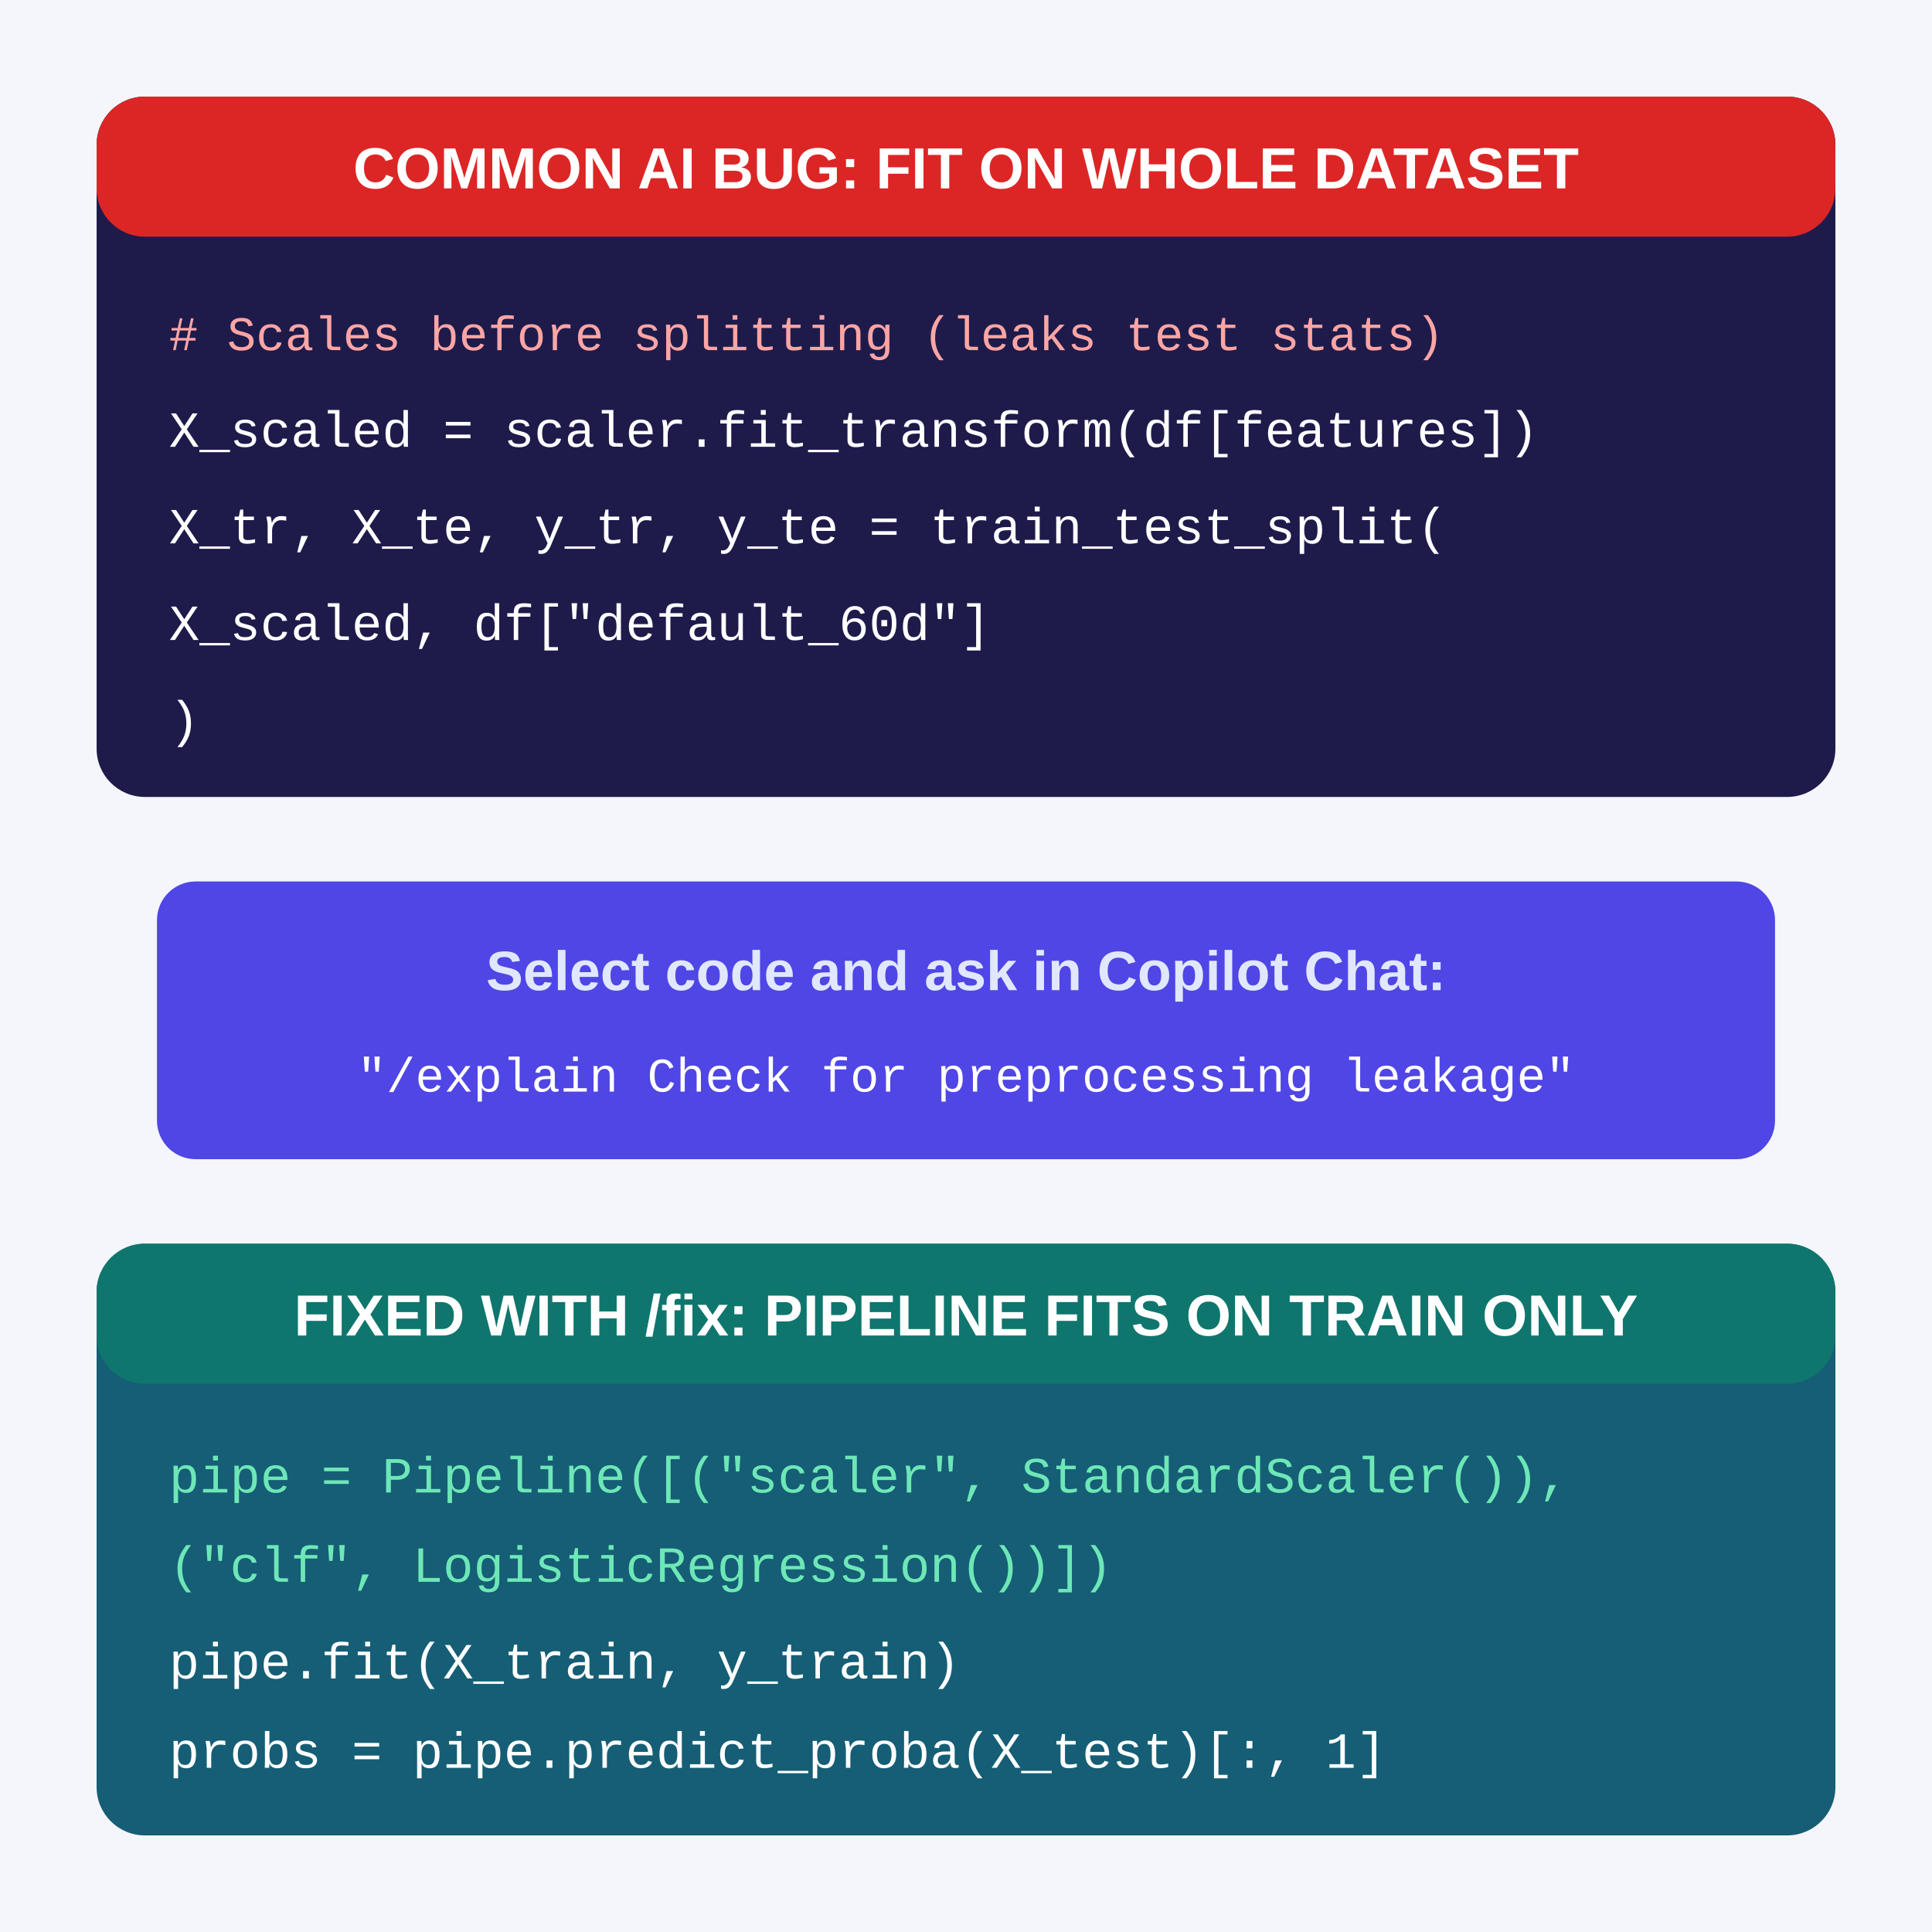
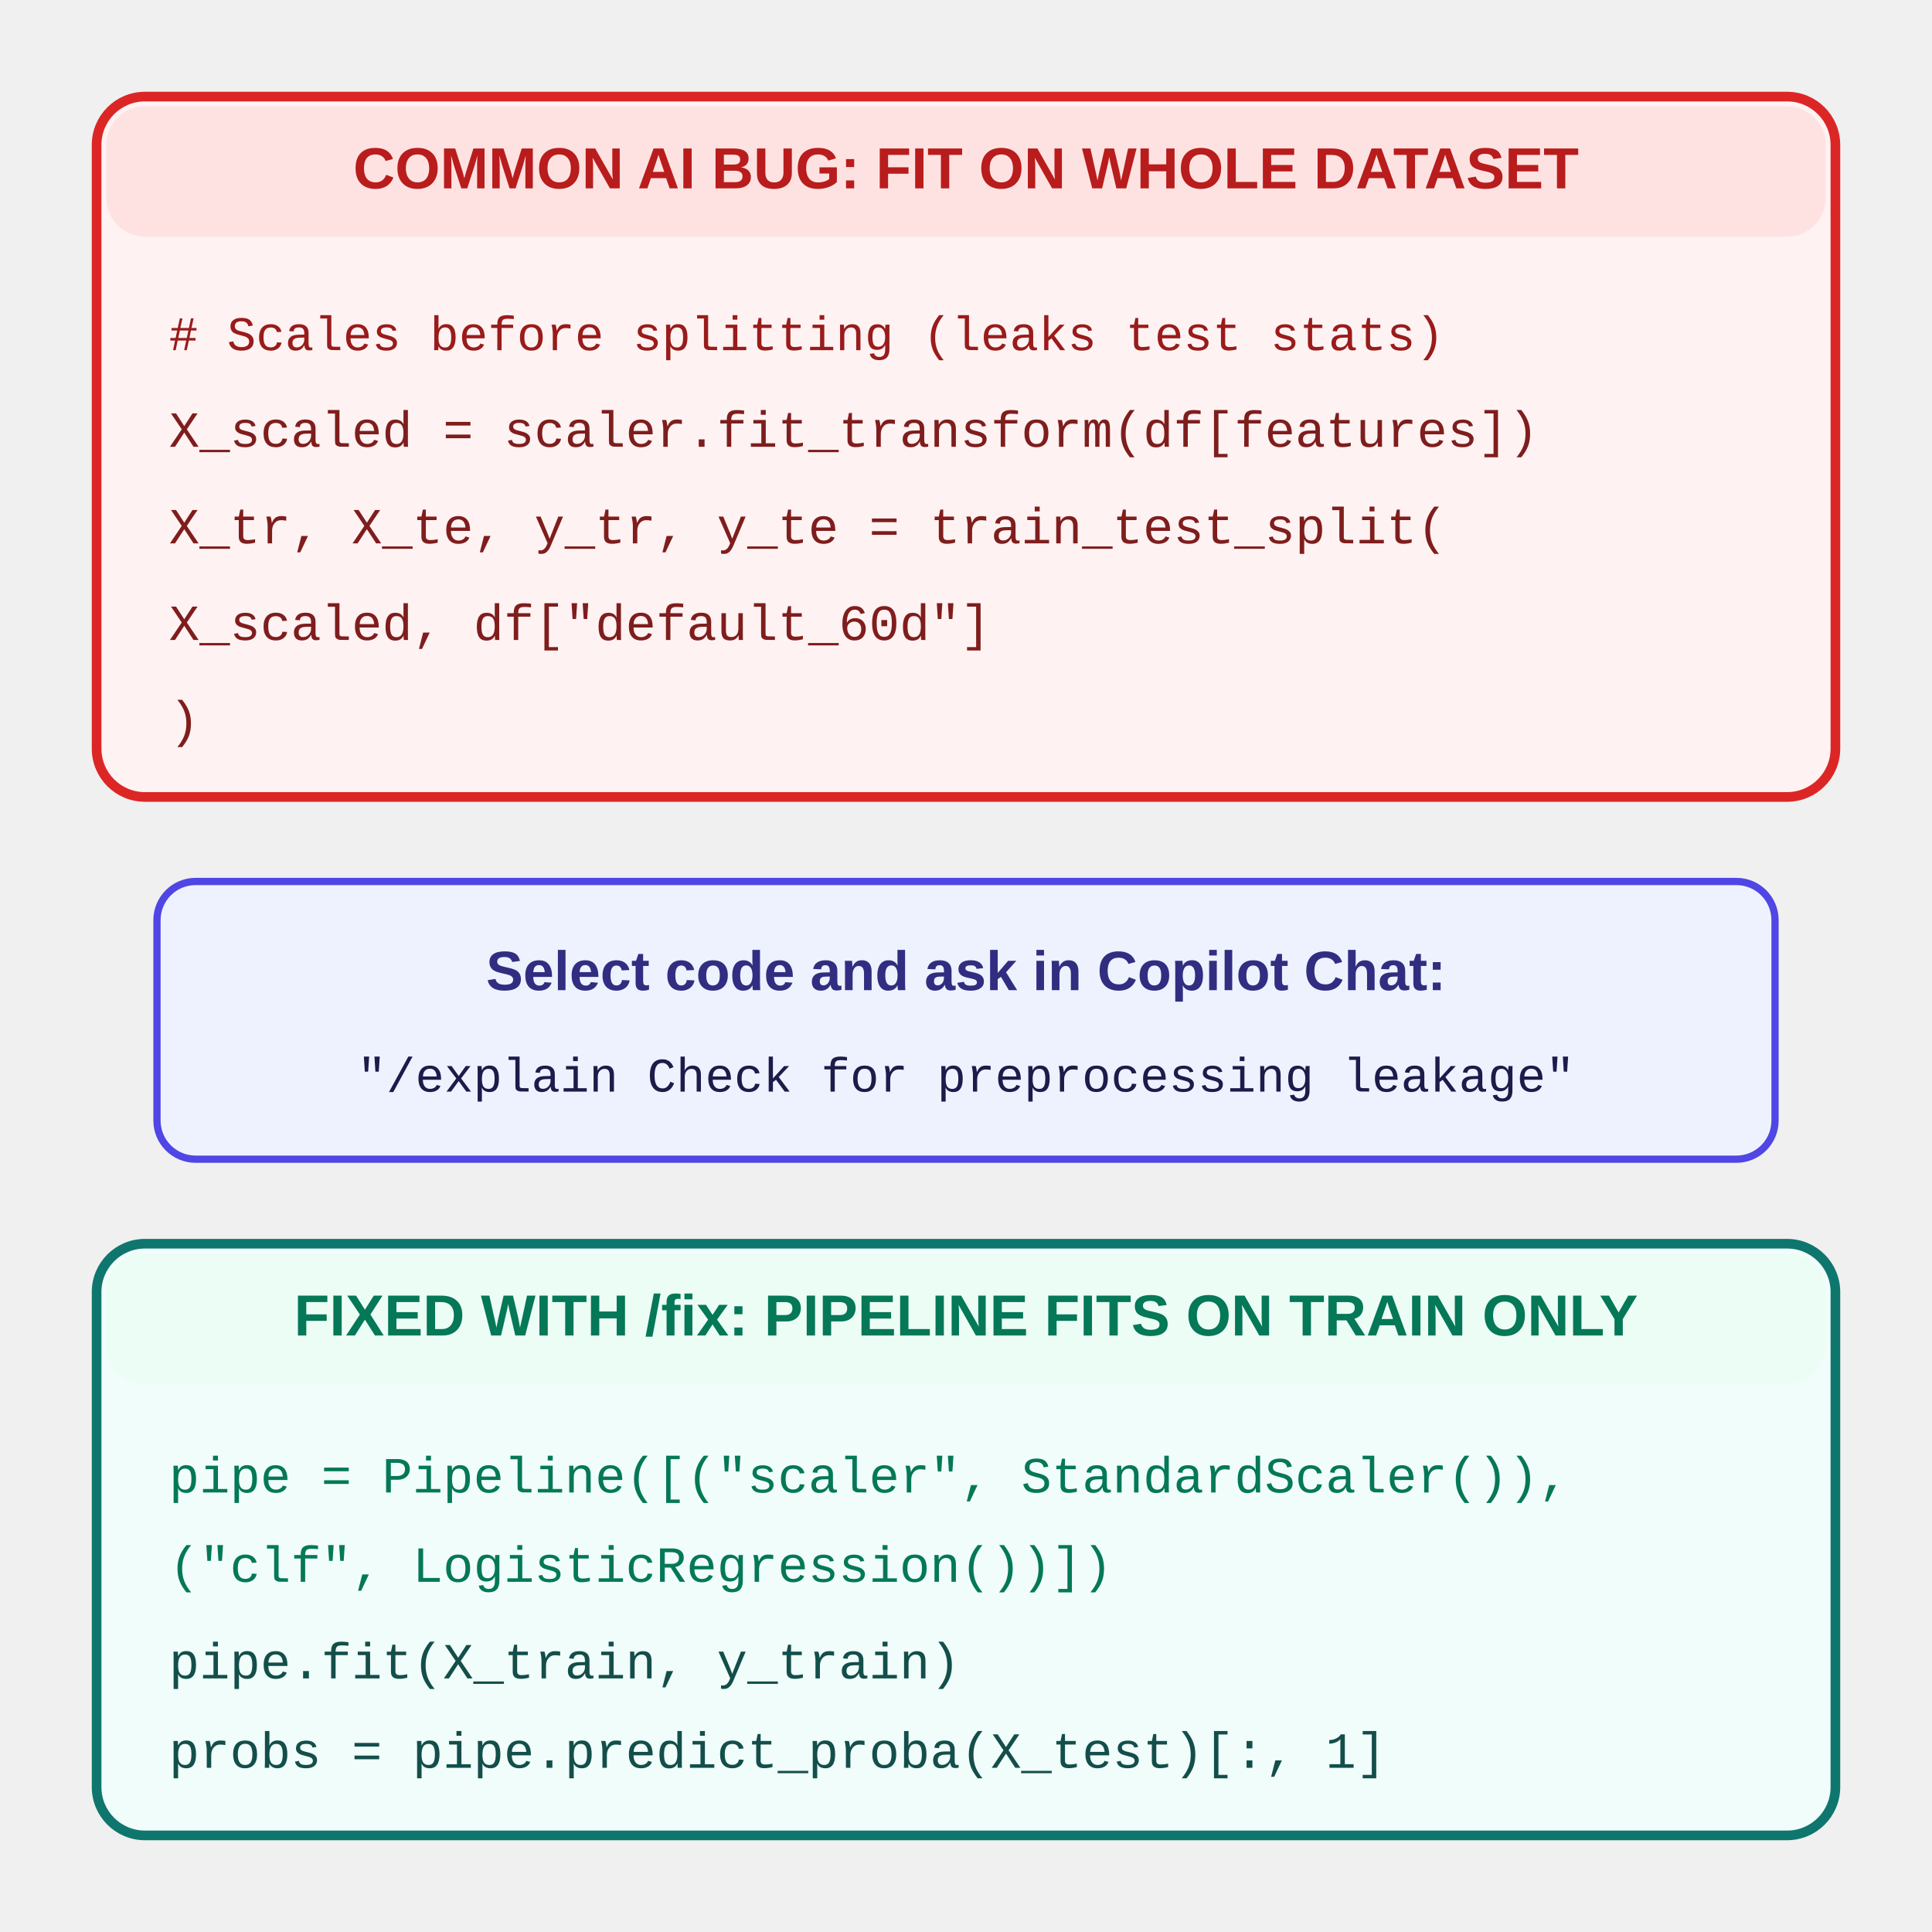
<svg xmlns="http://www.w3.org/2000/svg" width="800" height="800" viewBox="0 0 800 800" role="img" aria-label="Using /explain to catch data leakage in Copilot-generated model code">
-   <rect width="800" height="800" fill="#F4F6FB" />
-   <rect x="40" y="40" width="720" height="290" rx="20" fill="#1E1B4B" />
-   <rect x="40" y="40" width="720" height="58" rx="20" fill="#DC2626" />
-   <text x="400" y="78" text-anchor="middle" fill="#FFFFFF" font-family="Arial, Helvetica, sans-serif" font-size="24" font-weight="700">COMMON AI BUG: FIT ON WHOLE DATASET</text>
-   <text x="70" y="145" fill="#FCA5A5" font-family="Courier New, monospace" font-size="20"># Scales before splitting (leaks test stats)</text>
-   <text x="70" y="185" fill="#FFFFFF" font-family="Courier New, monospace" font-size="21">X_scaled = scaler.fit_transform(df[features])</text>
-   <text x="70" y="225" fill="#FFFFFF" font-family="Courier New, monospace" font-size="21">X_tr, X_te, y_tr, y_te = train_test_split(</text>
-   <text x="70" y="265" fill="#FFFFFF" font-family="Courier New, monospace" font-size="21">    X_scaled, df["default_60d"]</text>
-   <text x="70" y="305" fill="#FFFFFF" font-family="Courier New, monospace" font-size="21">)</text>
-   <rect x="65" y="365" width="670" height="115" rx="16" fill="#4F46E5" />
-   <text x="400" y="410" text-anchor="middle" fill="#E0E7FF" font-family="Arial, Helvetica, sans-serif" font-size="23" font-weight="700">Select code and ask in Copilot Chat:</text>
-   <text x="400" y="452" text-anchor="middle" fill="#FFFFFF" font-family="Courier New, monospace" font-size="20">"/explain Check for preprocessing leakage"</text>
-   <rect x="40" y="515" width="720" height="245" rx="20" fill="#155E75" />
-   <rect x="40" y="515" width="720" height="58" rx="20" fill="#0F766E" />
-   <text x="400" y="553" text-anchor="middle" fill="#FFFFFF" font-family="Arial, Helvetica, sans-serif" font-size="24" font-weight="700">FIXED WITH /fix: PIPELINE FITS ON TRAIN ONLY</text>
-   <text x="70" y="618" fill="#6EE7B7" font-family="Courier New, monospace" font-size="21">pipe = Pipeline([("scaler", StandardScaler()),</text>
-   <text x="70" y="655" fill="#6EE7B7" font-family="Courier New, monospace" font-size="21">                 ("clf", LogisticRegression())])</text>
-   <text x="70" y="695" fill="#FFFFFF" font-family="Courier New, monospace" font-size="21">pipe.fit(X_train, y_train)</text>
-   <text x="70" y="732" fill="#FFFFFF" font-family="Courier New, monospace" font-size="21">probs = pipe.predict_proba(X_test)[:, 1]</text>
+   <rect x="40" y="40" width="720" height="290" rx="20" fill="#FEF2F2" stroke="#DC2626" stroke-width="4" />
+   <rect x="44" y="44" width="712" height="54" rx="16" fill="#FEE2E2" />
+   <text x="400" y="78" text-anchor="middle" fill="#B91C1C" font-family="Arial, Helvetica, sans-serif" font-size="24" font-weight="700">COMMON AI BUG: FIT ON WHOLE DATASET</text>
+   <text x="70" y="145" fill="#991B1B" font-family="Courier New, monospace" font-size="20"># Scales before splitting (leaks test stats)</text>
+   <text x="70" y="185" fill="#7F1D1D" font-family="Courier New, monospace" font-size="21">X_scaled = scaler.fit_transform(df[features])</text>
+   <text x="70" y="225" fill="#7F1D1D" font-family="Courier New, monospace" font-size="21">X_tr, X_te, y_tr, y_te = train_test_split(</text>
+   <text x="70" y="265" fill="#7F1D1D" font-family="Courier New, monospace" font-size="21">    X_scaled, df["default_60d"]</text>
+   <text x="70" y="305" fill="#7F1D1D" font-family="Courier New, monospace" font-size="21">)</text>
+   <rect x="65" y="365" width="670" height="115" rx="16" fill="#EEF2FF" stroke="#4F46E5" stroke-width="3" />
+   <text x="400" y="410" text-anchor="middle" fill="#312E81" font-family="Arial, Helvetica, sans-serif" font-size="23" font-weight="700">Select code and ask in Copilot Chat:</text>
+   <text x="400" y="452" text-anchor="middle" fill="#1E1B4B" font-family="Courier New, monospace" font-size="20">"/explain Check for preprocessing leakage"</text>
+   <rect x="40" y="515" width="720" height="245" rx="20" fill="#F0FDFA" stroke="#0F766E" stroke-width="4" />
+   <rect x="44" y="519" width="712" height="54" rx="16" fill="#ECFDF5" />
+   <text x="400" y="553" text-anchor="middle" fill="#047857" font-family="Arial, Helvetica, sans-serif" font-size="24" font-weight="700">FIXED WITH /fix: PIPELINE FITS ON TRAIN ONLY</text>
+   <text x="70" y="618" fill="#047857" font-family="Courier New, monospace" font-size="21">pipe = Pipeline([("scaler", StandardScaler()),</text>
+   <text x="70" y="655" fill="#047857" font-family="Courier New, monospace" font-size="21">                 ("clf", LogisticRegression())])</text>
+   <text x="70" y="695" fill="#134E4A" font-family="Courier New, monospace" font-size="21">pipe.fit(X_train, y_train)</text>
+   <text x="70" y="732" fill="#134E4A" font-family="Courier New, monospace" font-size="21">probs = pipe.predict_proba(X_test)[:, 1]</text>
</svg>
